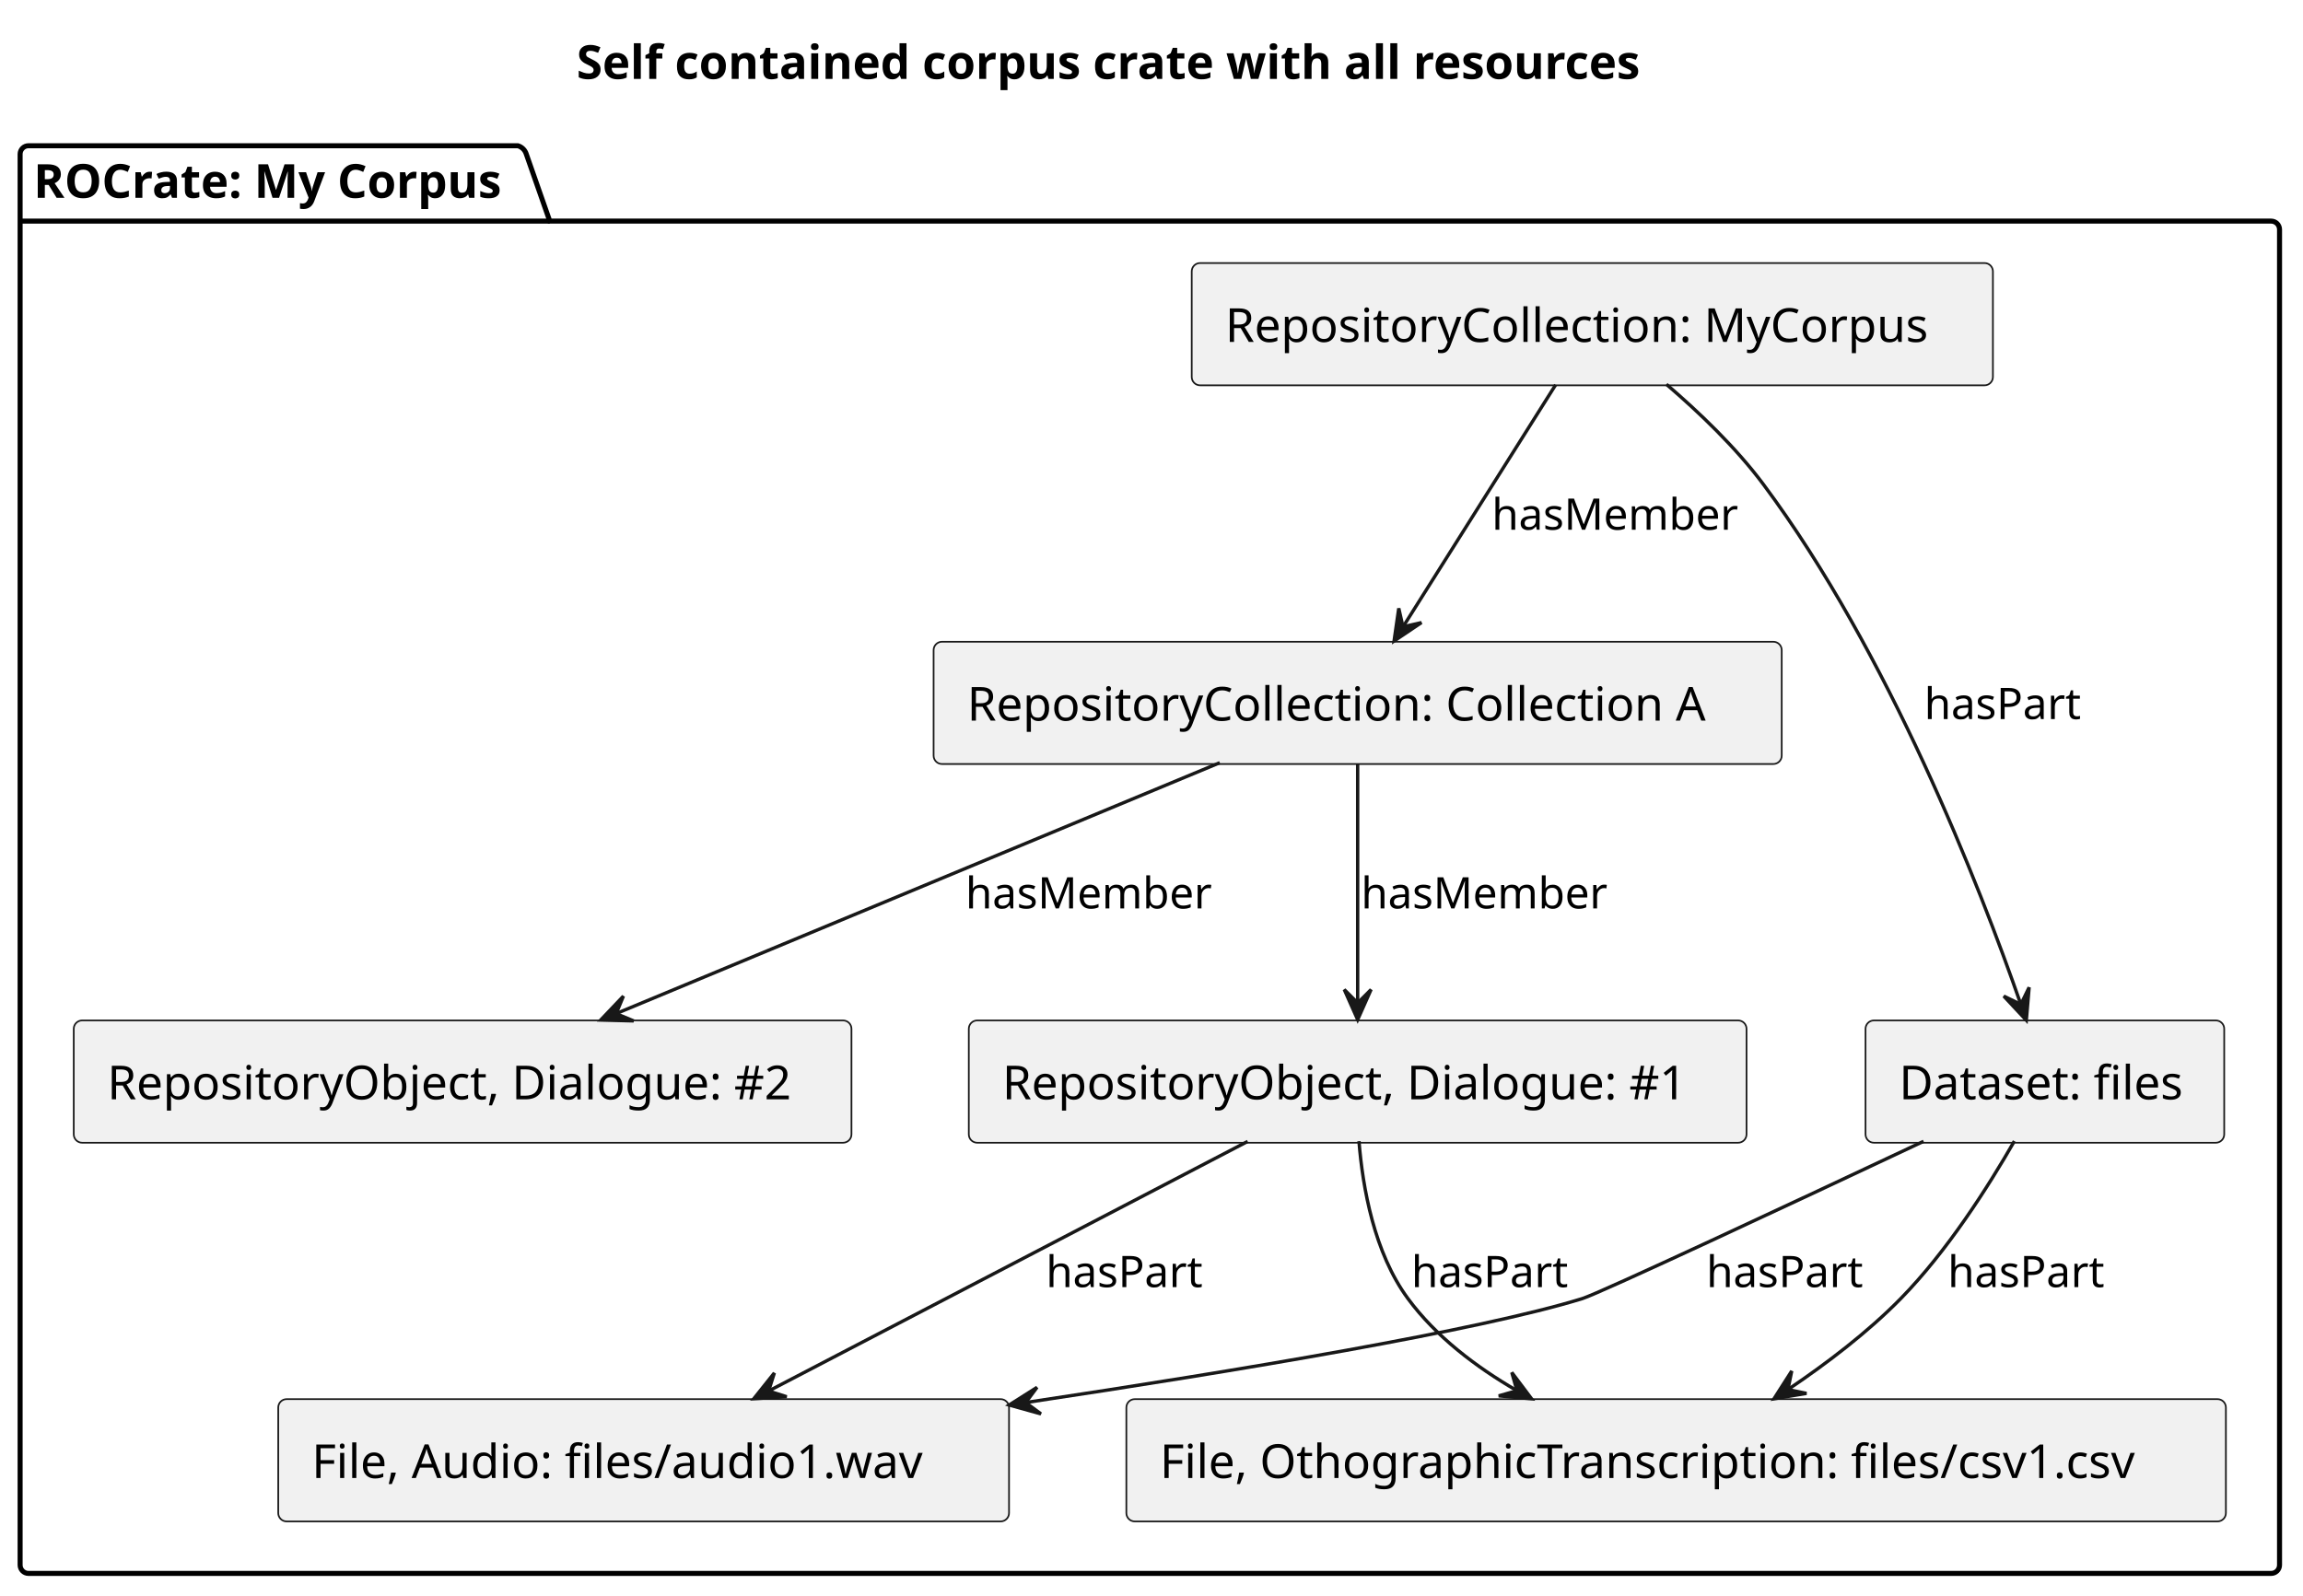
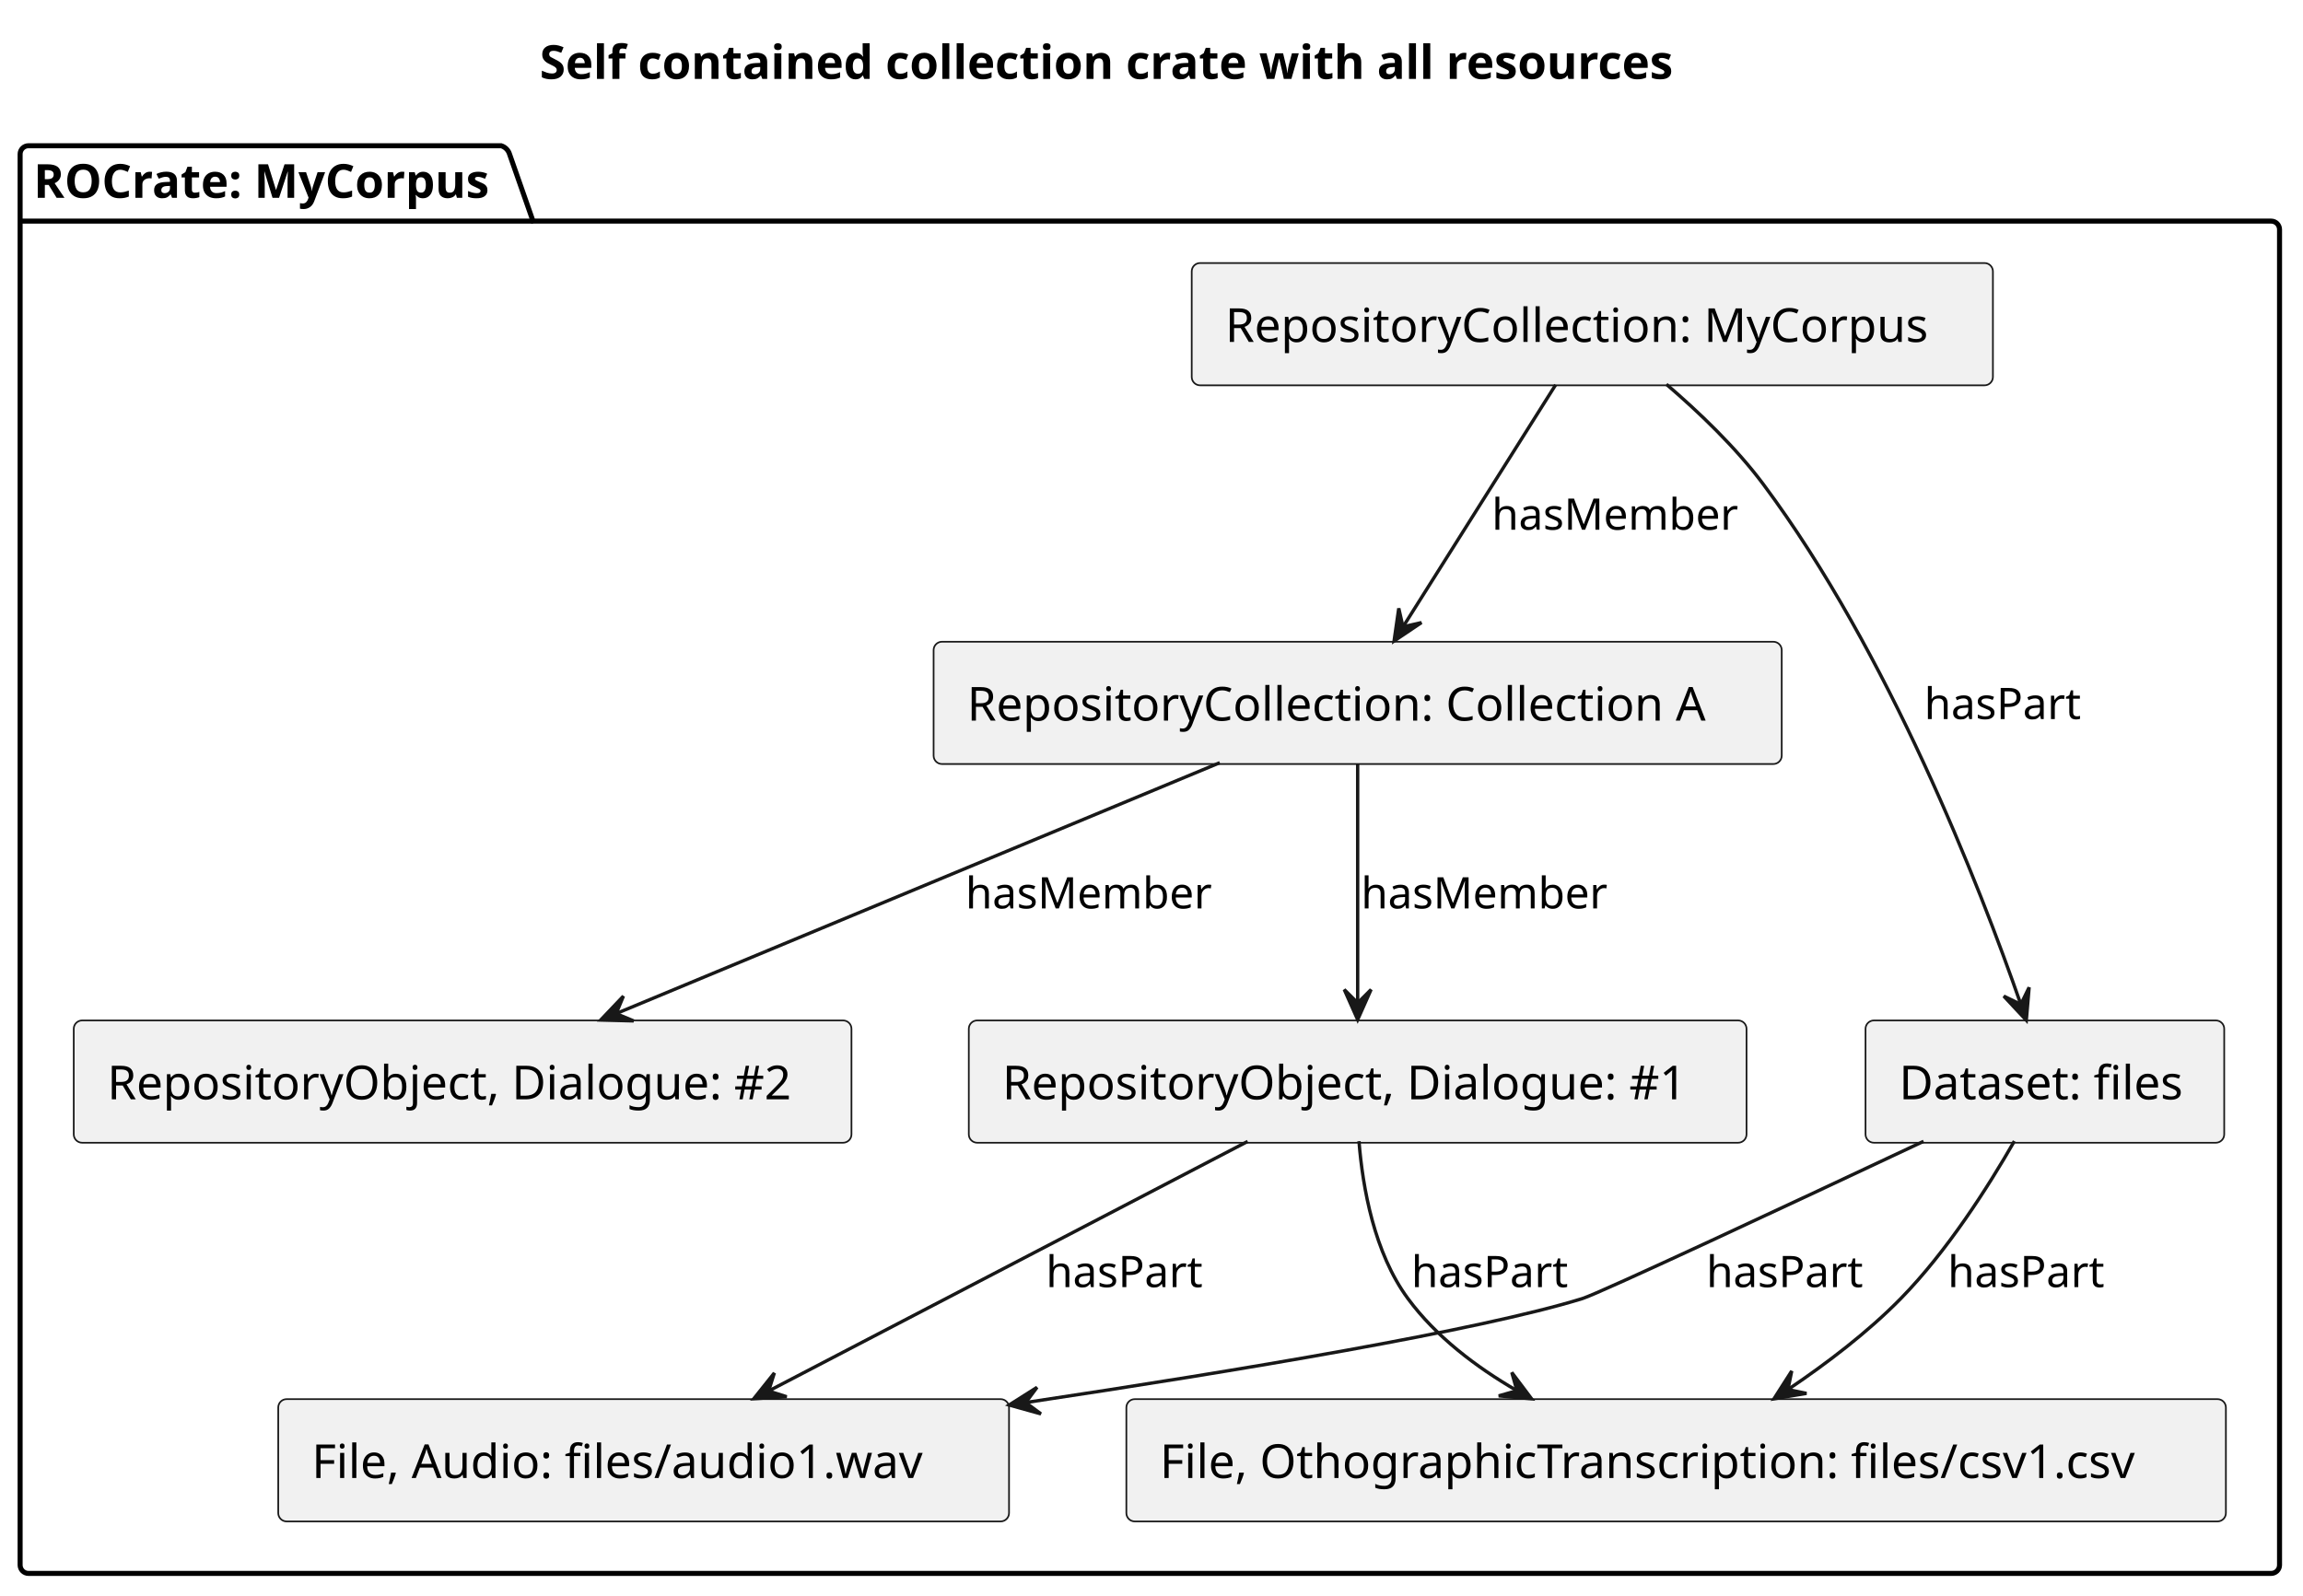
<svg xmlns="http://www.w3.org/2000/svg" contentStyleType="text/css" height="476px" preserveAspectRatio="none" style="width:687px;height:476px;background:#FFFFFF;" version="1.1" viewBox="0 0 687 476" width="687px" zoomAndPan="magnify">
  <defs />
  <g>
-     <rect fill="none" height="26.488" id="_title" style="stroke:none;stroke-width:1.0;" width="339" x="167" y="5" />
-     <text fill="#000000" font-family="sans-serif" font-size="14" font-weight="bold" lengthAdjust="spacing" textLength="329" x="172" y="23.535">Self contained corpus crate with all resources</text>
-     <g id="cluster_ROCrate: My Corpus">
-       <path d="M8.5,43.488 L154.5,43.488 A3.75,3.75 0 0 1 157,45.988 L164,65.977 L677.5,65.977 A2.5,2.5 0 0 1 680,68.477 L680,466.988 A2.5,2.5 0 0 1 677.5,469.488 L8.5,469.488 A2.5,2.5 0 0 1 6,466.988 L6,45.988 A2.5,2.5 0 0 1 8.5,43.488 " fill="none" style="stroke:#000000;stroke-width:1.5;" />
-       <line style="stroke:#000000;stroke-width:1.5;" x1="6" x2="164" y1="65.977" y2="65.977" />
-       <text fill="#000000" font-family="sans-serif" font-size="14" font-weight="bold" lengthAdjust="spacing" textLength="145" x="10" y="59.023">ROCrate: My Corpus</text>
+     <rect fill="none" height="26.488" id="_title" style="stroke:none;stroke-width:1.0;" width="361" x="156" y="5" />
+     <text fill="#000000" font-family="sans-serif" font-size="14" font-weight="bold" lengthAdjust="spacing" textLength="351" x="161" y="23.535">Self contained collection crate with all resources</text>
+     <g id="cluster_ROCrate: MyCorpus">
+       <path d="M8.5,43.488 L149.5,43.488 A3.75,3.75 0 0 1 152,45.988 L159,65.977 L677.5,65.977 A2.5,2.5 0 0 1 680,68.477 L680,466.988 A2.5,2.5 0 0 1 677.5,469.488 L8.5,469.488 A2.5,2.5 0 0 1 6,466.988 L6,45.988 A2.5,2.5 0 0 1 8.5,43.488 " fill="none" style="stroke:#000000;stroke-width:1.5;" />
+       <line style="stroke:#000000;stroke-width:1.5;" x1="6" x2="159" y1="65.977" y2="65.977" />
+       <text fill="#000000" font-family="sans-serif" font-size="14" font-weight="bold" lengthAdjust="spacing" textLength="140" x="10" y="59.023">ROCrate: MyCorpus</text>
    </g>
    <g id="elem_a1">
      <rect fill="#F1F1F1" height="36.488" rx="2.5" ry="2.5" style="stroke:#181818;stroke-width:0.5;" width="218" x="83" y="417.488" />
      <text fill="#000000" font-family="sans-serif" font-size="14" lengthAdjust="spacing" textLength="198" x="93" y="441.023">File, Audio:  files/audio1.wav</text>
    </g>
    <g id="elem_csv1">
      <rect fill="#F1F1F1" height="36.488" rx="2.5" ry="2.5" style="stroke:#181818;stroke-width:0.5;" width="328" x="336" y="417.488" />
      <text fill="#000000" font-family="sans-serif" font-size="14" lengthAdjust="spacing" textLength="308" x="346" y="441.023">File, OthographicTranscription: files/csv1.csv</text>
    </g>
    <g id="elem_files">
      <rect fill="#F1F1F1" height="36.488" rx="2.5" ry="2.5" style="stroke:#181818;stroke-width:0.5;" width="107" x="556.5" y="304.488" />
      <text fill="#000000" font-family="sans-serif" font-size="14" lengthAdjust="spacing" textLength="87" x="566.5" y="328.023">Dataset: files</text>
    </g>
    <g id="elem_cc">
      <rect fill="#F1F1F1" height="36.488" rx="2.5" ry="2.5" style="stroke:#181818;stroke-width:0.5;" width="239" x="355.5" y="78.488" />
      <text fill="#000000" font-family="sans-serif" font-size="14" lengthAdjust="spacing" textLength="219" x="365.5" y="102.023">RepositoryCollection: MyCorpus</text>
    </g>
    <g id="elem_o1">
      <rect fill="#F1F1F1" height="36.488" rx="2.5" ry="2.5" style="stroke:#181818;stroke-width:0.5;" width="232" x="289" y="304.488" />
      <text fill="#000000" font-family="sans-serif" font-size="14" lengthAdjust="spacing" textLength="212" x="299" y="328.023">RepositoryObject, Dialogue: #1</text>
    </g>
    <g id="elem_o2">
      <rect fill="#F1F1F1" height="36.488" rx="2.5" ry="2.5" style="stroke:#181818;stroke-width:0.5;" width="232" x="22" y="304.488" />
      <text fill="#000000" font-family="sans-serif" font-size="14" lengthAdjust="spacing" textLength="212" x="32" y="328.023">RepositoryObject, Dialogue: #2</text>
    </g>
    <g id="elem_c2">
      <rect fill="#F1F1F1" height="36.488" rx="2.5" ry="2.5" style="stroke:#181818;stroke-width:0.5;" width="253" x="278.5" y="191.488" />
      <text fill="#000000" font-family="sans-serif" font-size="14" lengthAdjust="spacing" textLength="233" x="288.5" y="215.023">RepositoryCollection: Collection A</text>
    </g>
    <g id="link_cc_c2">
      <path d="M464.06,114.828 C451.79,134.298 431.85,165.908 418.59,186.948 " fill="none" id="cc-to-c2" style="stroke:#181818;stroke-width:1.0;" />
      <polygon fill="#181818" points="415.86,191.268,424.035,185.776,418.52,187.035,417.262,181.52,415.86,191.268" style="stroke:#181818;stroke-width:1.0;" />
      <text fill="#000000" font-family="sans-serif" font-size="13" lengthAdjust="spacing" textLength="72" x="445" y="158.057">hasMember</text>
    </g>
    <g id="link_c2_o1">
      <path d="M405,227.828 C405,247.058 405,278.118 405,299.148 " fill="none" id="c2-to-o1" style="stroke:#181818;stroke-width:1.0;" />
      <polygon fill="#181818" points="405,304.268,409,295.268,405,299.268,401,295.268,405,304.268" style="stroke:#181818;stroke-width:1.0;" />
      <text fill="#000000" font-family="sans-serif" font-size="13" lengthAdjust="spacing" textLength="72" x="406" y="271.057">hasMember</text>
    </g>
    <g id="link_c2_o2">
      <path d="M363.87,227.588 C315.26,247.798 234.61,281.328 183.98,302.368 " fill="none" id="c2-to-o2" style="stroke:#181818;stroke-width:1.0;" />
      <polygon fill="#181818" points="179.18,304.368,189.025,304.625,183.8,302.457,185.968,297.232,179.18,304.368" style="stroke:#181818;stroke-width:1.0;" />
      <text fill="#000000" font-family="sans-serif" font-size="13" lengthAdjust="spacing" textLength="72" x="288" y="271.057">hasMember</text>
    </g>
    <g id="link_o1_a1">
      <path d="M372.19,340.588 C333.72,360.628 270.11,393.788 229.67,414.858 " fill="none" id="o1-to-a1" style="stroke:#181818;stroke-width:1.0;" />
      <polygon fill="#181818" points="224.85,417.368,234.681,416.77,229.287,415.064,230.994,409.67,224.85,417.368" style="stroke:#181818;stroke-width:1.0;" />
      <text fill="#000000" font-family="sans-serif" font-size="13" lengthAdjust="spacing" textLength="46" x="312" y="384.057">hasPart</text>
    </g>
    <g id="link_o1_csv1">
      <path d="M405.39,340.508 C406.49,354.368 409.91,373.798 420,387.488 C428.34,398.808 440.29,407.868 452.42,414.908 " fill="none" id="o1-to-csv1" style="stroke:#181818;stroke-width:1.0;" />
      <polygon fill="#181818" points="456.89,417.398,450.976,409.523,452.523,414.964,447.081,416.51,456.89,417.398" style="stroke:#181818;stroke-width:1.0;" />
      <text fill="#000000" font-family="sans-serif" font-size="13" lengthAdjust="spacing" textLength="46" x="421" y="384.057">hasPart</text>
    </g>
    <g id="link_cc_files">
      <path d="M497.09,114.668 C506.78,122.958 517.8,133.488 526,144.488 C563.5,194.778 590.56,264.478 602.77,299.518 " fill="none" id="cc-to-files" style="stroke:#181818;stroke-width:1.0;" />
      <polygon fill="#181818" points="604.46,304.428,605.302,294.615,602.827,299.702,597.741,297.228,604.46,304.428" style="stroke:#181818;stroke-width:1.0;" />
      <text fill="#000000" font-family="sans-serif" font-size="13" lengthAdjust="spacing" textLength="46" x="574" y="214.557">hasPart</text>
    </g>
    <g id="link_files_csv1">
      <path d="M600.9,340.498 C593.07,354.158 580.87,373.338 567,387.488 C557.17,397.518 544.93,406.818 533.62,414.448 " fill="none" id="files-to-csv1" style="stroke:#181818;stroke-width:1.0;" />
      <polygon fill="#181818" points="529.18,417.388,538.894,415.763,533.351,414.631,534.483,409.089,529.18,417.388" style="stroke:#181818;stroke-width:1.0;" />
      <text fill="#000000" font-family="sans-serif" font-size="13" lengthAdjust="spacing" textLength="46" x="581" y="384.057">hasPart</text>
    </g>
    <g id="link_files_a1">
      <path d="M573.82,340.558 C534.73,358.958 477.28,385.848 472,387.488 C441.37,396.968 369.57,408.958 306.34,418.448 " fill="none" id="files-to-a1" style="stroke:#181818;stroke-width:1.0;" />
      <polygon fill="#181818" points="301.03,419.238,310.517,421.883,305.977,418.509,309.351,413.969,301.03,419.238" style="stroke:#181818;stroke-width:1.0;" />
      <text fill="#000000" font-family="sans-serif" font-size="13" lengthAdjust="spacing" textLength="46" x="509" y="384.057">hasPart</text>
    </g>
  </g>
</svg>
